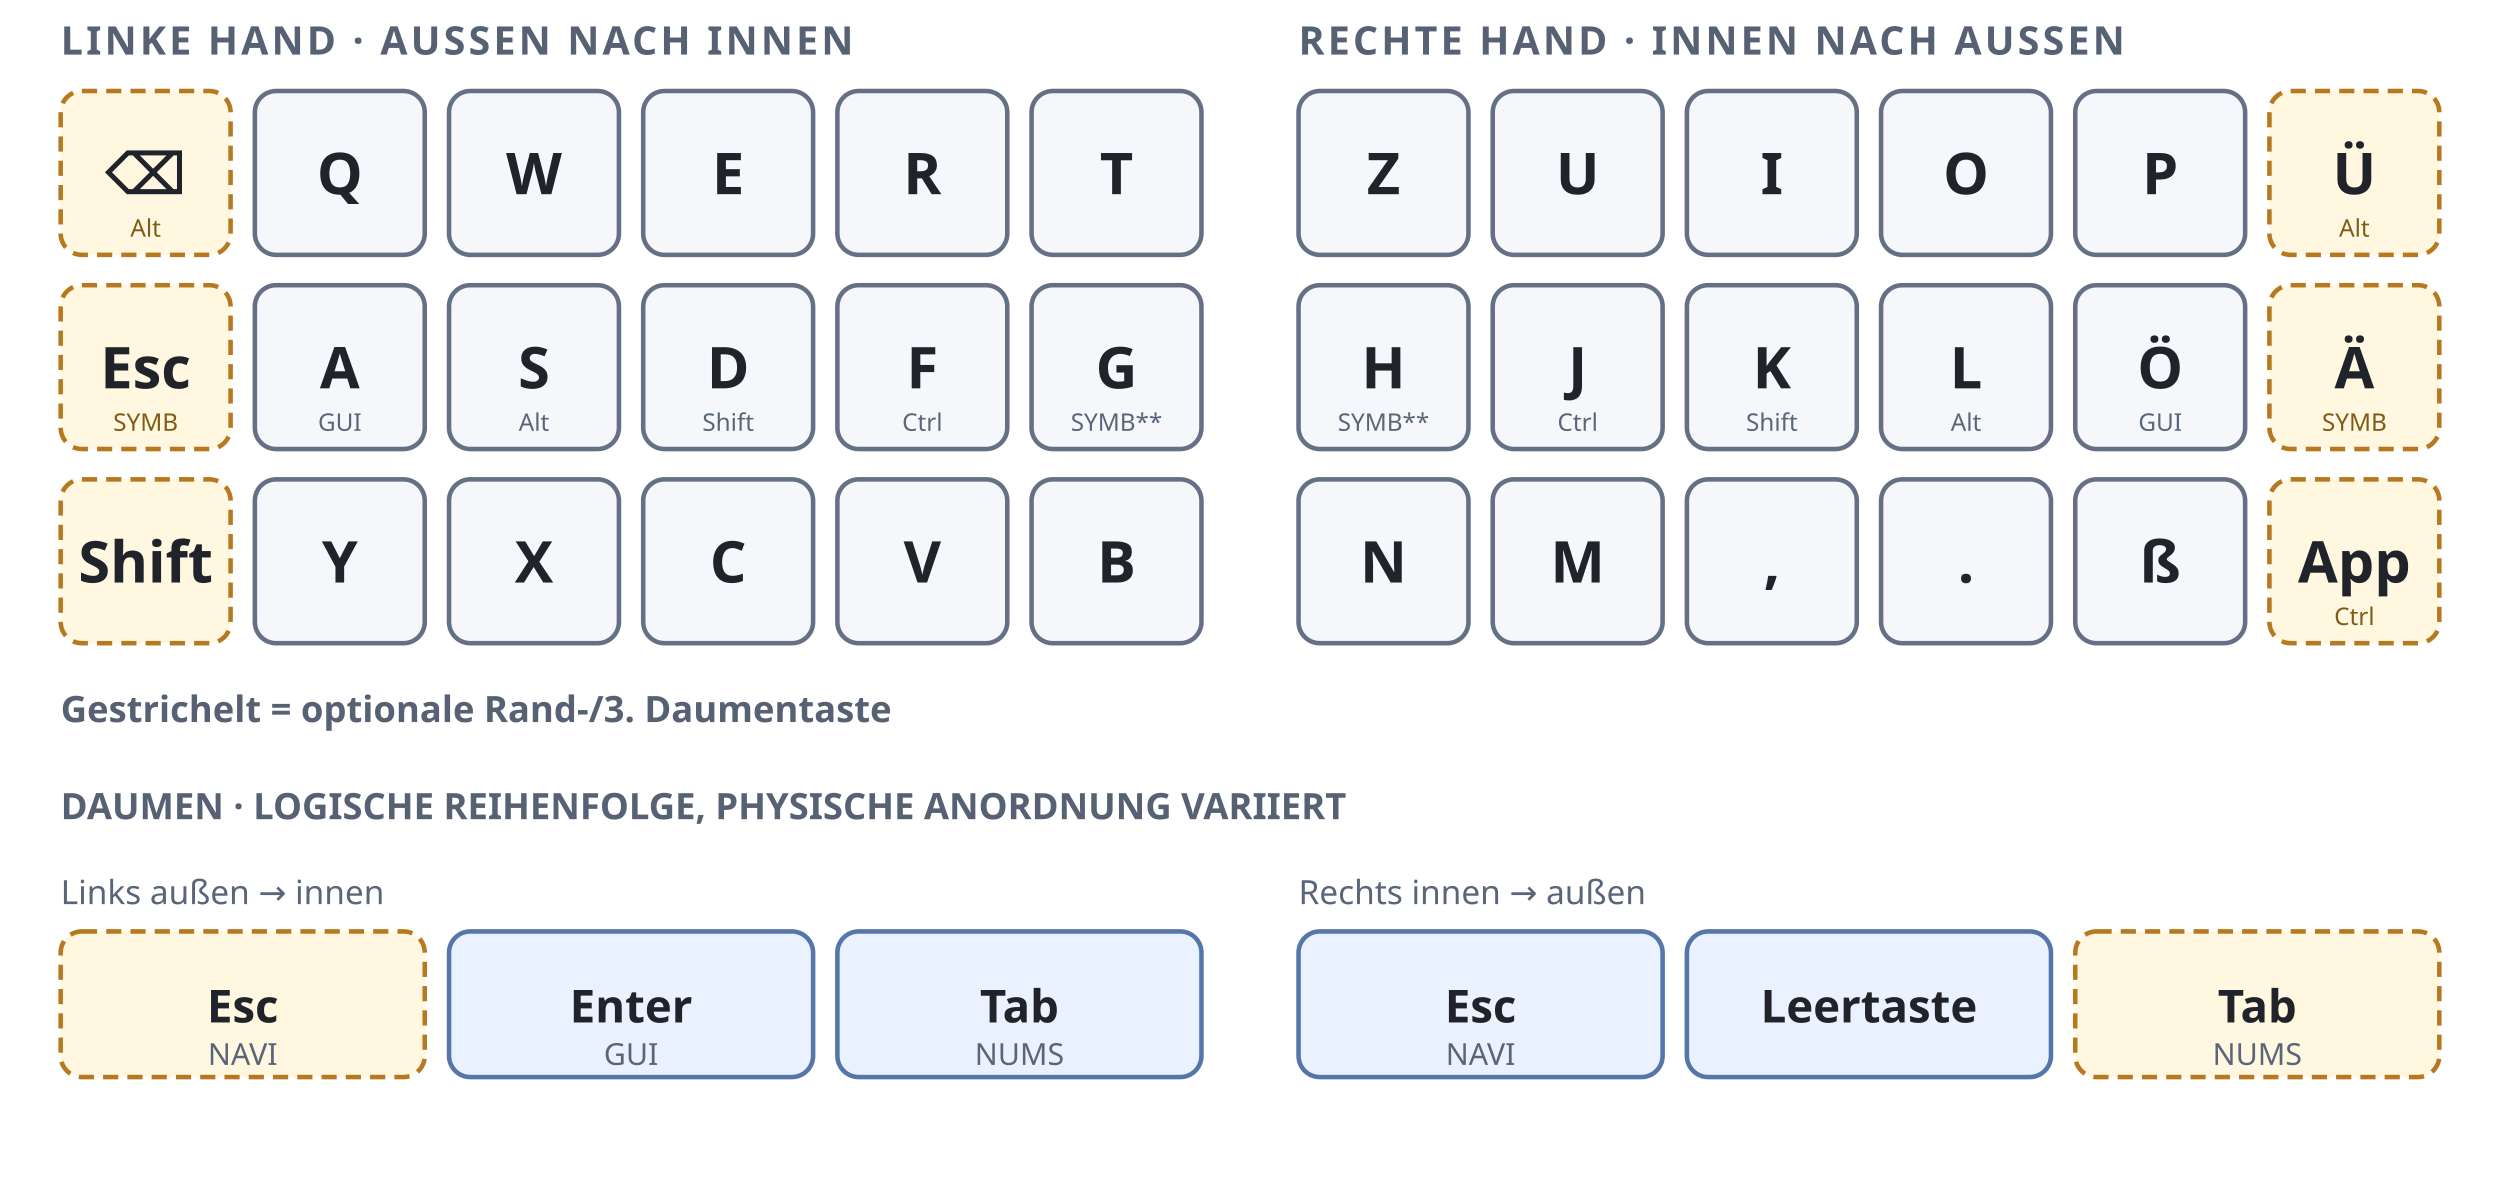
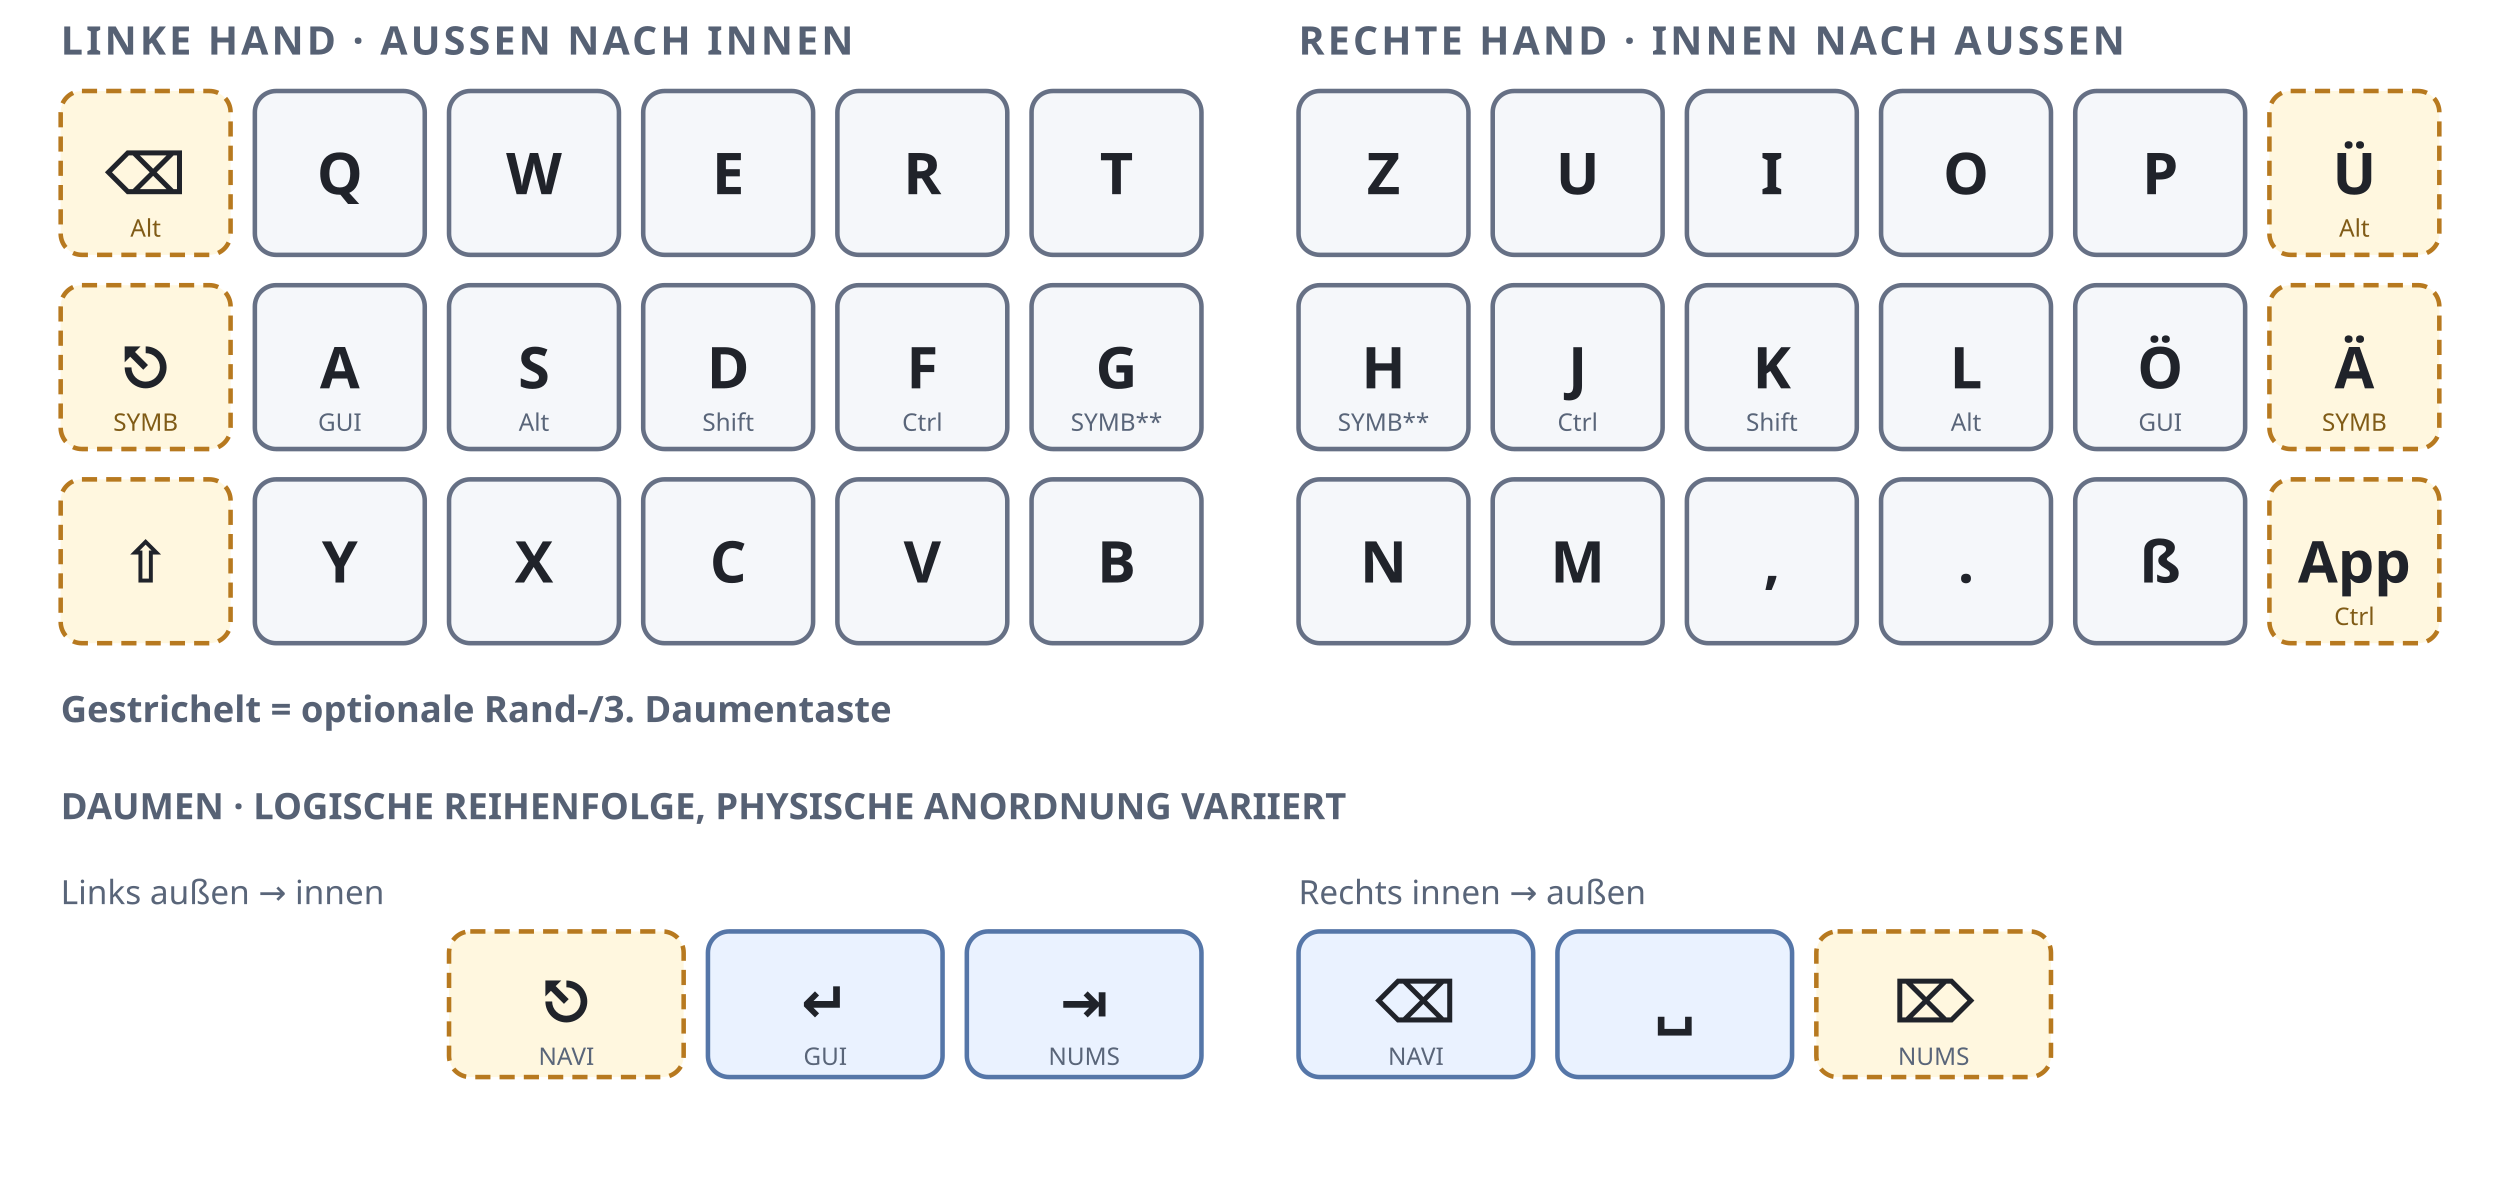
<svg xmlns="http://www.w3.org/2000/svg" viewBox="0 0 824 390" role="img" aria-labelledby="title desc">
  <style>
    text { font-family: system-ui, sans-serif; fill: #20232a; }
    .hand { font-size: 13px; font-weight: 700; letter-spacing: .08em; fill: #566174; }
    .key rect { fill: #f5f7fa; stroke: #667085; stroke-width: 1.5; rx: 7; }
    .key .label { font-size: 19px; font-weight: 650; text-anchor: middle; }
    .key .hint { font-size: 8px; text-anchor: middle; fill: #596579; }
    .optional rect { fill: #fff7df; stroke: #b7791f; stroke-dasharray: 5 3; }
    .optional .hint { fill: #805b16; }
    .thumb rect { fill: #eaf2ff; stroke: #5576a8; }
    .thumb.optional rect { fill: #fff7df; stroke: #b7791f; stroke-dasharray: 5 3; }
    .pass-through rect { fill: #f1f2f4; stroke: #9aa1ab; stroke-dasharray: 3 3; }
-     .thumb-label { font-size: 15px; font-weight: 650; text-anchor: middle; }
-     .thumb-hint { font-size: 10px; text-anchor: middle; fill: #596579; }
+     .thumb-label { font-size: 19px; font-weight: 650; text-anchor: middle; }
+     .thumb-hint { font-size: 8px; text-anchor: middle; fill: #596579; }
    .section { font-size: 12px; font-weight: 700; fill: #566174; }
    .note { font-size: 11px; fill: #596579; }
  </style>
  <text class="hand" x="20" y="18">LINKE HAND · AUSSEN NACH INNEN</text>
  <text class="hand" x="428" y="18">RECHTE HAND · INNEN NACH AUSSEN</text>
  <g class="key optional" transform="translate(20 30)">
    <rect width="56" height="54" />
    <text class="label" x="28" y="34">⌫</text>
    <text class="hint" x="28" y="48">Alt</text>
  </g>
  <g class="key" transform="translate(84 30)">
    <rect width="56" height="54" />
    <text class="label" x="28" y="34">Q</text>
  </g>
  <g class="key" transform="translate(148 30)">
    <rect width="56" height="54" />
    <text class="label" x="28" y="34">W</text>
  </g>
  <g class="key" transform="translate(212 30)">
    <rect width="56" height="54" />
    <text class="label" x="28" y="34">E</text>
  </g>
  <g class="key" transform="translate(276 30)">
    <rect width="56" height="54" />
    <text class="label" x="28" y="34">R</text>
  </g>
  <g class="key" transform="translate(340 30)">
    <rect width="56" height="54" />
    <text class="label" x="28" y="34">T</text>
  </g>
  <g class="key" transform="translate(428 30)">
    <rect width="56" height="54" />
    <text class="label" x="28" y="34">Z</text>
  </g>
  <g class="key" transform="translate(492 30)">
    <rect width="56" height="54" />
    <text class="label" x="28" y="34">U</text>
  </g>
  <g class="key" transform="translate(556 30)">
    <rect width="56" height="54" />
    <text class="label" x="28" y="34">I</text>
  </g>
  <g class="key" transform="translate(620 30)">
    <rect width="56" height="54" />
    <text class="label" x="28" y="34">O</text>
  </g>
  <g class="key" transform="translate(684 30)">
    <rect width="56" height="54" />
    <text class="label" x="28" y="34">P</text>
  </g>
  <g class="key optional" transform="translate(748 30)">
    <rect width="56" height="54" />
    <text class="label" x="28" y="34">Ü</text>
    <text class="hint" x="28" y="48">Alt</text>
  </g>
  <g class="key optional" transform="translate(20 94)">
    <rect width="56" height="54" />
-     <text class="label" x="28" y="34">Esc</text>
+     <text class="label" x="28" y="34">⎋</text>
    <text class="hint" x="28" y="48">SYMB</text>
  </g>
  <g class="key" transform="translate(84 94)">
    <rect width="56" height="54" />
    <text class="label" x="28" y="34">A</text>
    <text class="hint" x="28" y="48">GUI</text>
  </g>
  <g class="key" transform="translate(148 94)">
    <rect width="56" height="54" />
    <text class="label" x="28" y="34">S</text>
    <text class="hint" x="28" y="48">Alt</text>
  </g>
  <g class="key" transform="translate(212 94)">
    <rect width="56" height="54" />
    <text class="label" x="28" y="34">D</text>
    <text class="hint" x="28" y="48">Shift</text>
  </g>
  <g class="key" transform="translate(276 94)">
    <rect width="56" height="54" />
    <text class="label" x="28" y="34">F</text>
    <text class="hint" x="28" y="48">Ctrl</text>
  </g>
  <g class="key" transform="translate(340 94)">
    <rect width="56" height="54" />
    <text class="label" x="28" y="34">G</text>
    <text class="hint" x="28" y="48">SYMB**</text>
  </g>
  <g class="key" transform="translate(428 94)">
    <rect width="56" height="54" />
    <text class="label" x="28" y="34">H</text>
    <text class="hint" x="28" y="48">SYMB**</text>
  </g>
  <g class="key" transform="translate(492 94)">
    <rect width="56" height="54" />
    <text class="label" x="28" y="34">J</text>
    <text class="hint" x="28" y="48">Ctrl</text>
  </g>
  <g class="key" transform="translate(556 94)">
    <rect width="56" height="54" />
    <text class="label" x="28" y="34">K</text>
    <text class="hint" x="28" y="48">Shift</text>
  </g>
  <g class="key" transform="translate(620 94)">
    <rect width="56" height="54" />
    <text class="label" x="28" y="34">L</text>
    <text class="hint" x="28" y="48">Alt</text>
  </g>
  <g class="key" transform="translate(684 94)">
    <rect width="56" height="54" />
    <text class="label" x="28" y="34">Ö</text>
    <text class="hint" x="28" y="48">GUI</text>
  </g>
  <g class="key optional" transform="translate(748 94)">
    <rect width="56" height="54" />
    <text class="label" x="28" y="34">Ä</text>
    <text class="hint" x="28" y="48">SYMB</text>
  </g>
  <g class="key optional" transform="translate(20 158)">
    <rect width="56" height="54" />
-     <text class="label" x="28" y="34">Shift</text>
+     <text class="label" x="28" y="34">⇧</text>
  </g>
  <g class="key" transform="translate(84 158)">
    <rect width="56" height="54" />
    <text class="label" x="28" y="34">Y</text>
  </g>
  <g class="key" transform="translate(148 158)">
    <rect width="56" height="54" />
    <text class="label" x="28" y="34">X</text>
  </g>
  <g class="key" transform="translate(212 158)">
    <rect width="56" height="54" />
    <text class="label" x="28" y="34">C</text>
  </g>
  <g class="key" transform="translate(276 158)">
    <rect width="56" height="54" />
    <text class="label" x="28" y="34">V</text>
  </g>
  <g class="key" transform="translate(340 158)">
    <rect width="56" height="54" />
    <text class="label" x="28" y="34">B</text>
  </g>
  <g class="key" transform="translate(428 158)">
    <rect width="56" height="54" />
    <text class="label" x="28" y="34">N</text>
  </g>
  <g class="key" transform="translate(492 158)">
    <rect width="56" height="54" />
    <text class="label" x="28" y="34">M</text>
  </g>
  <g class="key" transform="translate(556 158)">
    <rect width="56" height="54" />
    <text class="label" x="28" y="34">,</text>
  </g>
  <g class="key" transform="translate(620 158)">
    <rect width="56" height="54" />
    <text class="label" x="28" y="34">.</text>
  </g>
  <g class="key" transform="translate(684 158)">
    <rect width="56" height="54" />
    <text class="label" x="28" y="34">ß</text>
  </g>
  <g class="key optional" transform="translate(748 158)">
    <rect width="56" height="54" />
    <text class="label" x="28" y="34">App</text>
    <text class="hint" x="28" y="48">Ctrl</text>
  </g>
  <text class="section" x="20" y="238">Gestrichelt = optionale Rand-/3. Daumentaste</text>
  <text class="section" x="20" y="270">DAUMEN · LOGISCHE REIHENFOLGE, PHYSISCHE ANORDNUNG VARIIERT</text>
  <text class="note" x="20" y="298">Links außen → innen</text>
  <text class="note" x="428" y="298">Rechts innen → außen</text>
-   <g class="key thumb optional" transform="translate(20 307)">
-     <rect width="120" height="48" />
-     <text class="thumb-label" x="60" y="30">Esc</text>
-     <text class="thumb-hint" x="60" y="44">NAVI</text>
-   </g>
-   <g class="key thumb" transform="translate(148 307)">
-     <rect width="120" height="48" />
-     <text class="thumb-label" x="60" y="30">Enter</text>
-     <text class="thumb-hint" x="60" y="44">GUI</text>
-   </g>
-   <g class="key thumb" transform="translate(276 307)">
-     <rect width="120" height="48" />
-     <text class="thumb-label" x="60" y="30">Tab</text>
-     <text class="thumb-hint" x="60" y="44">NUMS</text>
+   <g class="key thumb optional" transform="translate(148 307)">
+     <rect width="77.333" height="48" />
+     <text class="thumb-label" x="38.667" y="30">⎋</text>
+     <text class="thumb-hint" x="38.667" y="44">NAVI</text>
+   </g>
+   <g class="key thumb" transform="translate(233.333 307)">
+     <rect width="77.333" height="48" />
+     <text class="thumb-label" x="38.667" y="30">↵</text>
+     <text class="thumb-hint" x="38.667" y="44">GUI</text>
+   </g>
+   <g class="key thumb" transform="translate(318.667 307)">
+     <rect width="77.333" height="48" />
+     <text class="thumb-label" x="38.667" y="30">⇥</text>
+     <text class="thumb-hint" x="38.667" y="44">NUMS</text>
  </g>
  <g class="key thumb" transform="translate(428 307)">
-     <rect width="120" height="48" />
-     <text class="thumb-label" x="60" y="30">Esc</text>
-     <text class="thumb-hint" x="60" y="44">NAVI</text>
-   </g>
-   <g class="key thumb" transform="translate(556 307)">
-     <rect width="120" height="48" />
-     <text class="thumb-label" x="60" y="30">Leertaste</text>
-   </g>
-   <g class="key thumb optional" transform="translate(684 307)">
-     <rect width="120" height="48" />
-     <text class="thumb-label" x="60" y="30">Tab</text>
-     <text class="thumb-hint" x="60" y="44">NUMS</text>
+     <rect width="77.333" height="48" />
+     <text class="thumb-label" x="38.667" y="30">⌫</text>
+     <text class="thumb-hint" x="38.667" y="44">NAVI</text>
+   </g>
+   <g class="key thumb" transform="translate(513.333 307)">
+     <rect width="77.333" height="48" />
+     <text class="thumb-label" x="38.667" y="30">␣</text>
+   </g>
+   <g class="key thumb optional" transform="translate(598.667 307)">
+     <rect width="77.333" height="48" />
+     <text class="thumb-label" x="38.667" y="30">⌦</text>
+     <text class="thumb-hint" x="38.667" y="44">NUMS</text>
  </g>
</svg>
